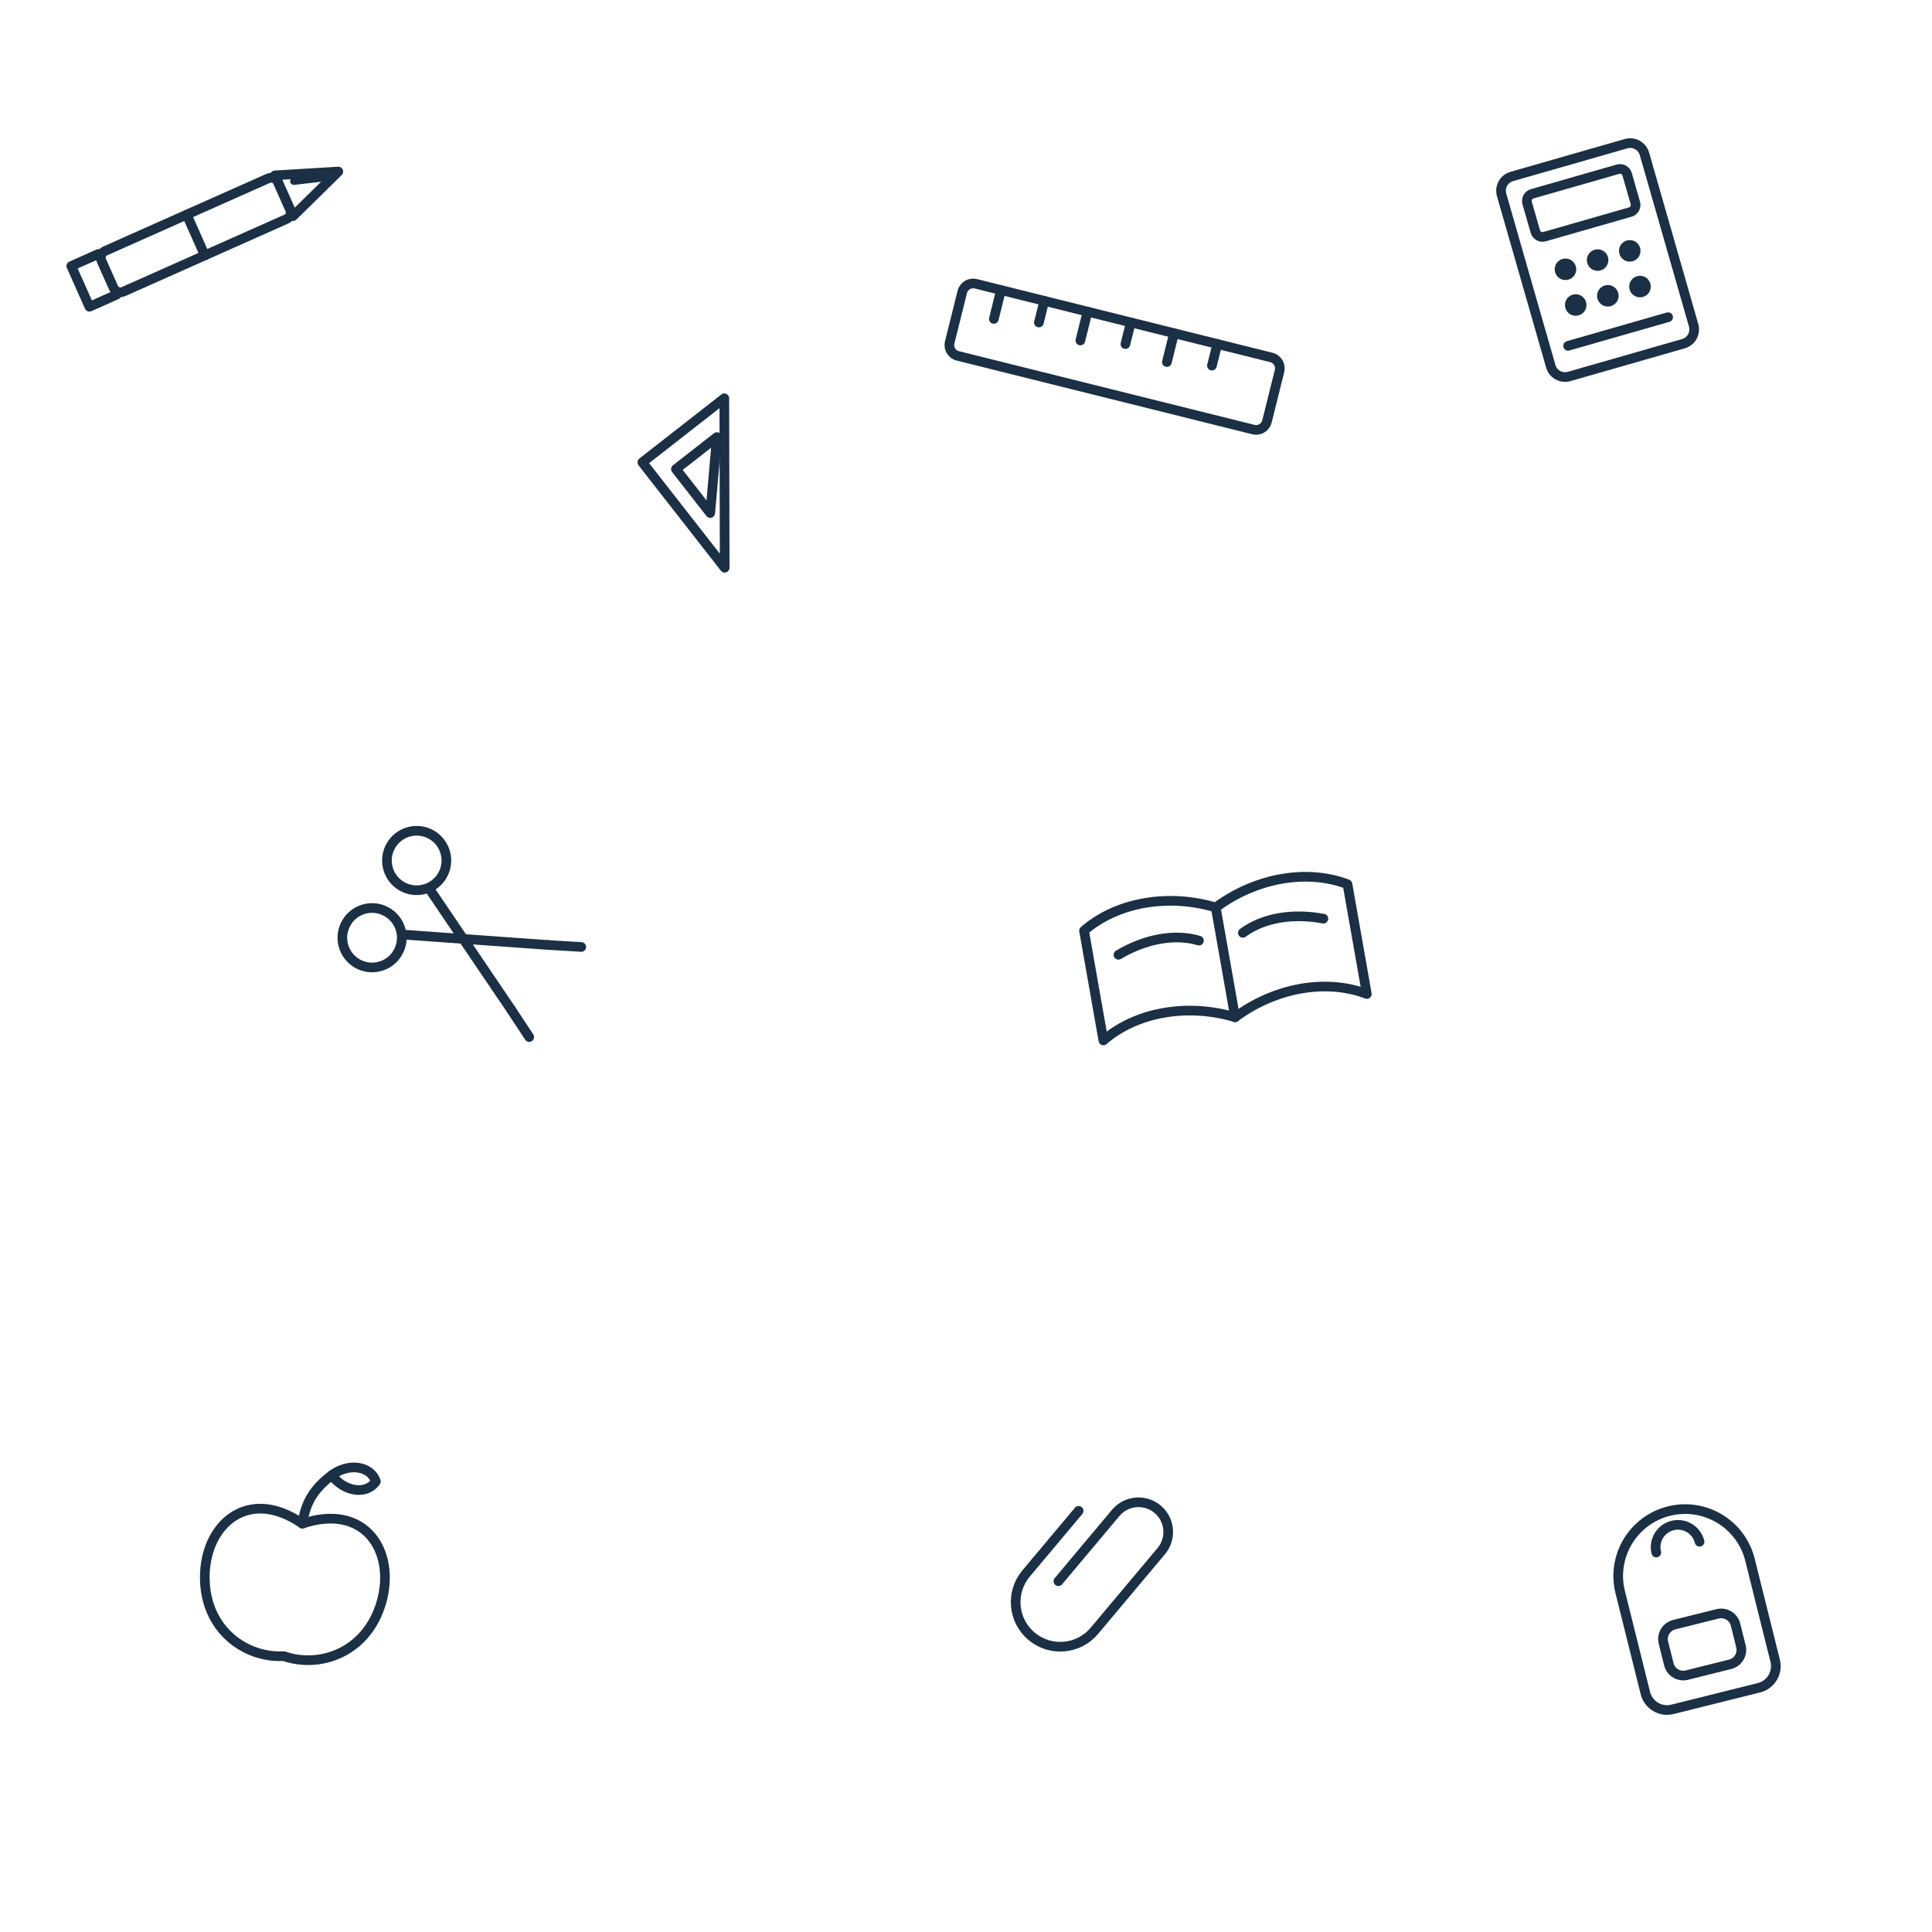
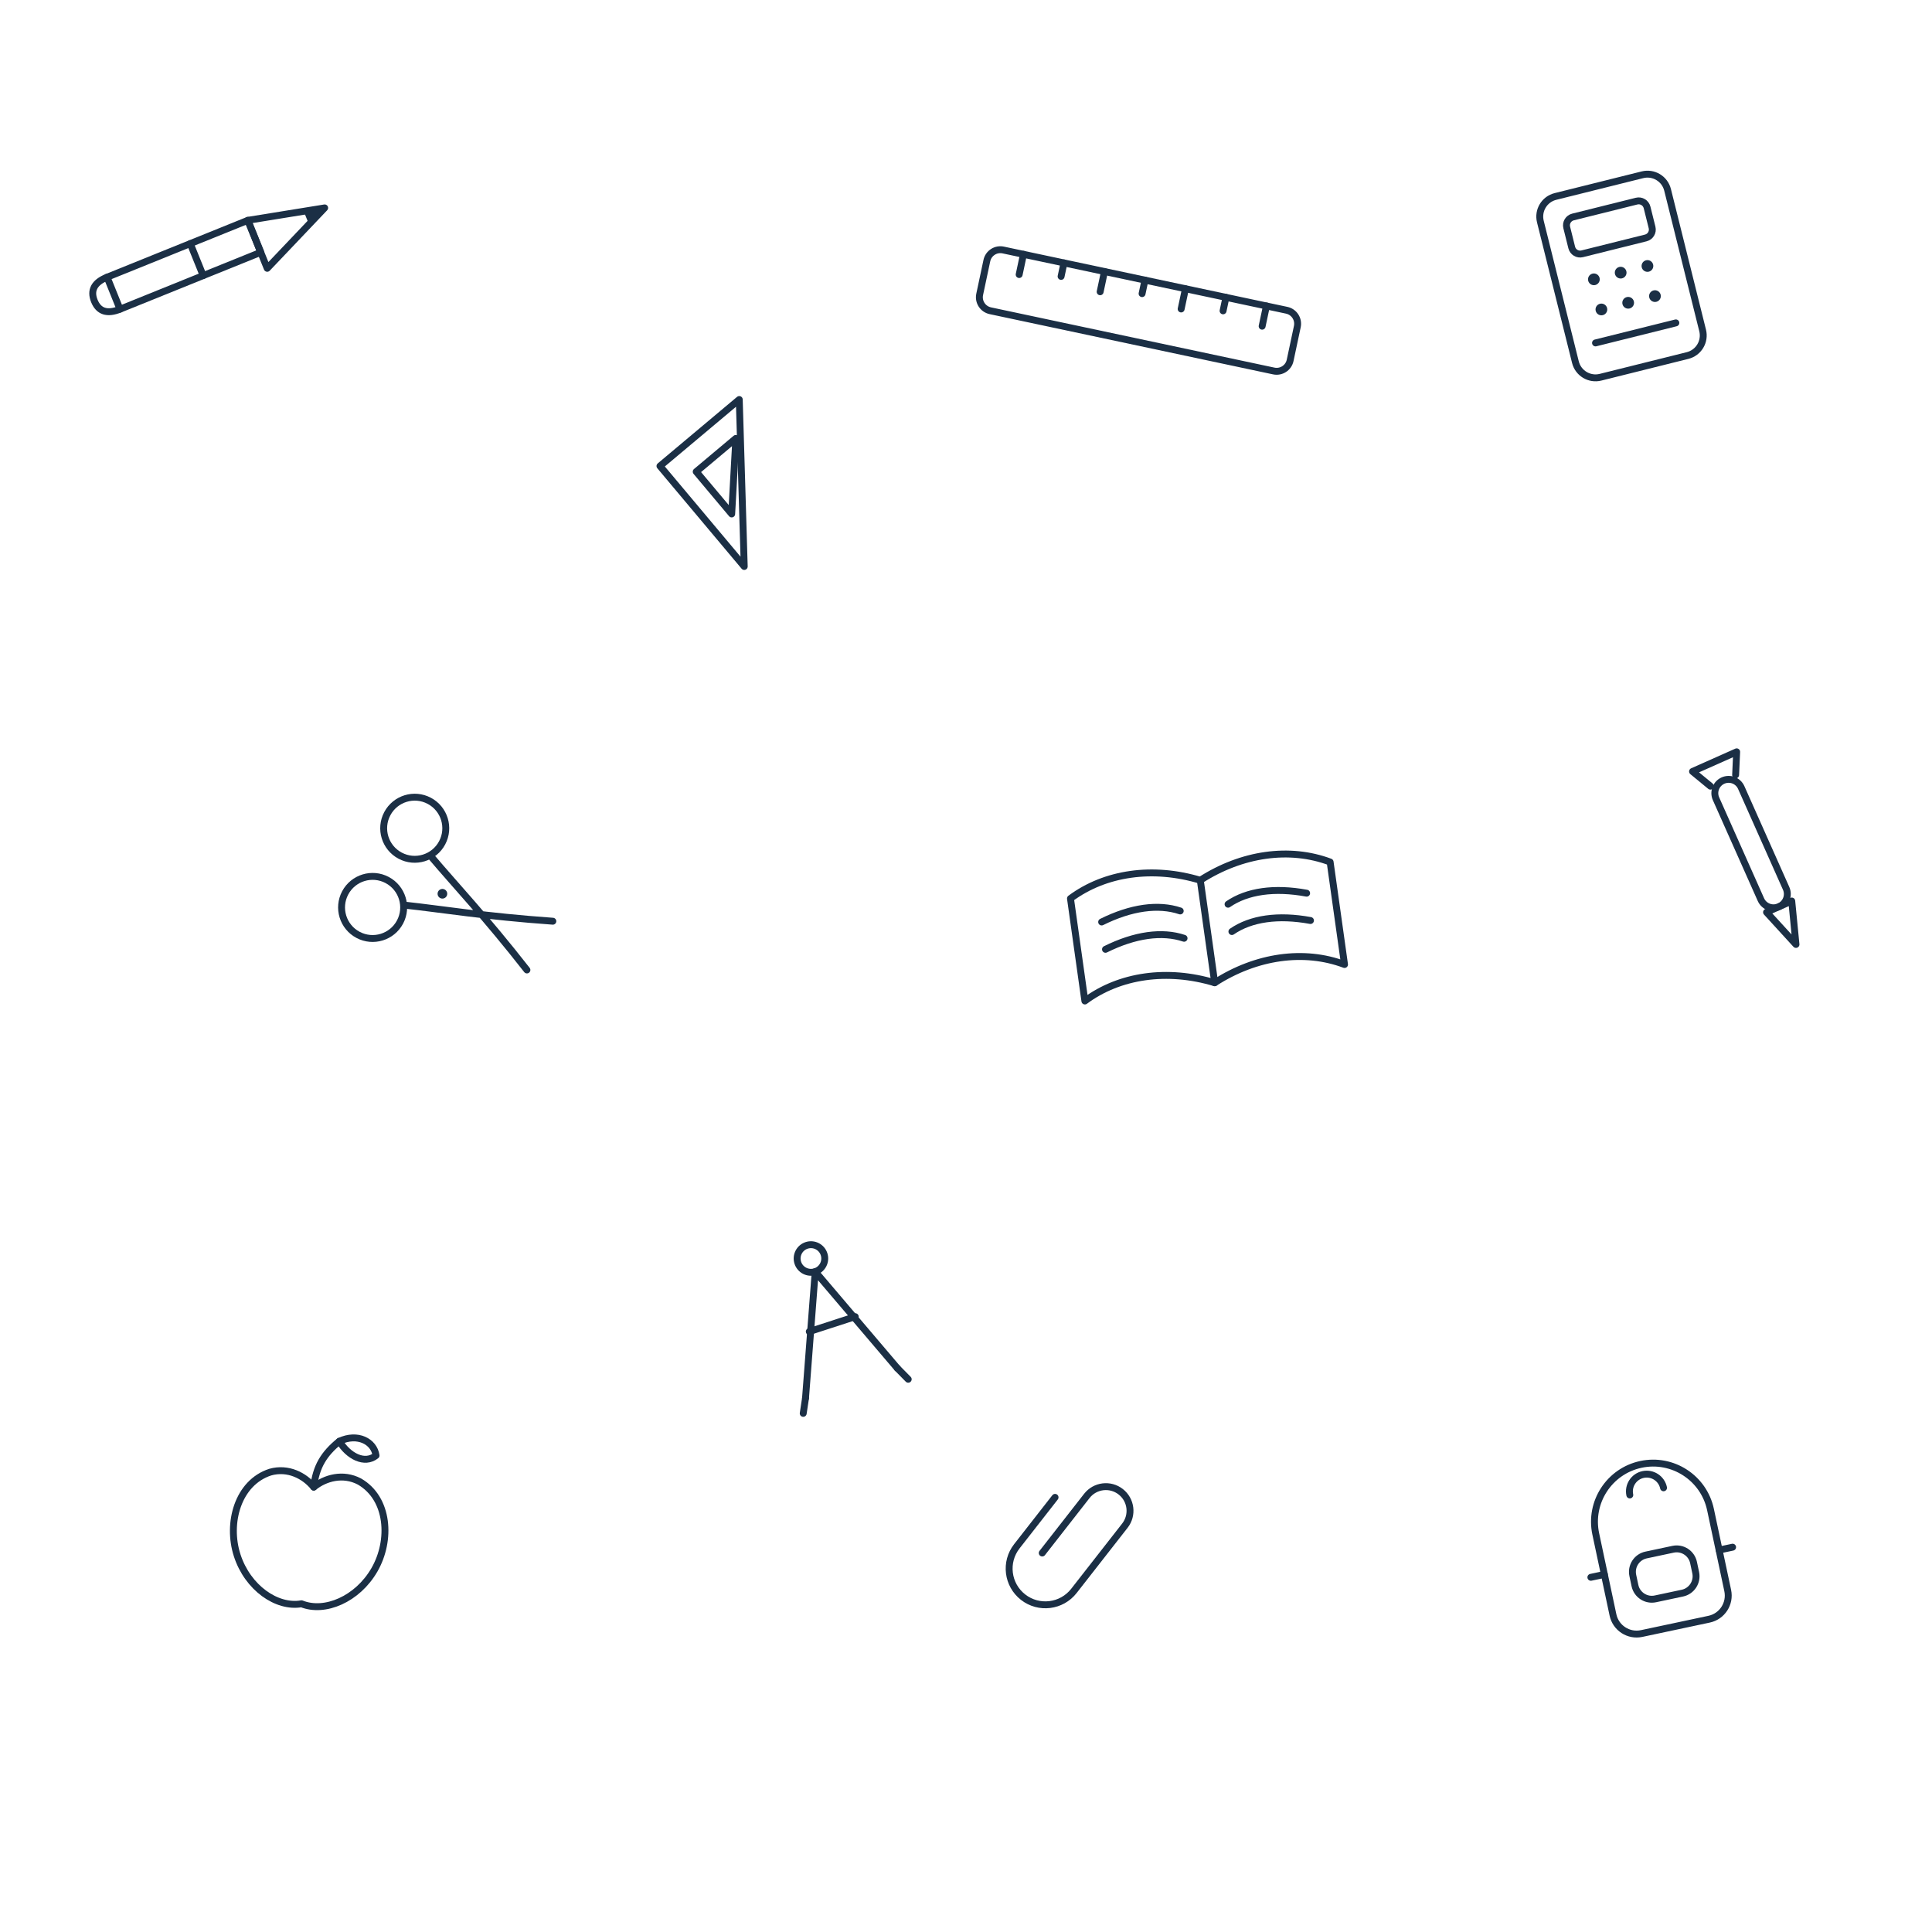
- <svg xmlns="http://www.w3.org/2000/svg" width="520" height="520" viewBox="0 0 520 520">
-   <g fill="none" stroke="#1b2f45" stroke-width="2.6" stroke-linecap="round" stroke-linejoin="round">
-     <g transform="translate(60 60) rotate(-24)">
-       <rect x="-34" y="-6" width="52" height="12" rx="2" />
-       <path d="M18 -6 L34 0 L18 6 Z" />
-       <path d="M-34 -6 h-8 v12 h8" />
-       <line x1="-8" y1="-6" x2="-8" y2="6" />
-       <line x1="22" y1="-2.5" x2="30" y2="0" stroke-width="2" />
+ <svg xmlns="http://www.w3.org/2000/svg" width="560" height="560" viewBox="0 0 560 560">
+   <g fill="none" stroke="#1b2f45" stroke-width="2" stroke-linecap="round" stroke-linejoin="round">
+     <g transform="translate(70 70) rotate(-22)">
+       <path d="M-40 -5 h44 v10 h-44 Z" />
+       <path d="M4 -5 L26 0 L4 10 Z" />
+       <path d="M20 -1.8 L26 0 L20 1.8 Z" fill="#1b2f45" stroke="none" />
+       <path d="M-40 -5 q-6 0 -6 5 t6 5" />
+       <line x1="-14" y1="-5" x2="-14" y2="5" />
    </g>
-     <g transform="translate(300 96) rotate(14)">
-       <rect x="-44" y="-10" width="88" height="20" rx="3" />
-       <line x1="-34" y1="-10" x2="-34" y2="-2" />
-       <line x1="-22" y1="-10" x2="-22" y2="-4" />
-       <line x1="-10" y1="-10" x2="-10" y2="-2" />
-       <line x1="2" y1="-10" x2="2" y2="-4" />
-       <line x1="14" y1="-10" x2="14" y2="-2" />
-       <line x1="26" y1="-10" x2="26" y2="-4" />
+     <g transform="translate(330 90) rotate(12)">
+       <rect x="-46" y="-9" width="92" height="18" rx="4" />
+       <path d="M-36 -9 v6 M-24 -9 v4 M-12 -9 v6 M0 -9 v4 M12 -9 v6 M24 -9 v4 M36 -9 v6" />
    </g>
-     <g transform="translate(120 250) rotate(30)">
-       <circle cx="-16" cy="-12" r="8" />
-       <circle cx="-16" cy="12" r="8" />
-       <path d="M-9 -7 L26 10 M-9 7 L26 -10" />
-       <path d="M26 10 l8 4 M26 -10 l8 -4" />
+     <g transform="translate(130 260) rotate(28)">
+       <circle cx="-18" cy="-13" r="9" />
+       <circle cx="-18" cy="13" r="9" />
+       <path d="M-10 -8 C0 -4 12 0 30 8 M-10 8 C0 4 12 0 30 -8" />
+       <circle cx="-2" cy="0" r="1.4" fill="#1b2f45" stroke="none" />
    </g>
-     <g transform="translate(330 260) rotate(-10)">
-       <path d="M0 -16 C-12 -22 -26 -22 -36 -16 L-36 14 C-26 8 -12 8 0 14 C12 8 26 8 36 14 L36 -16 C26 -22 12 -22 0 -16 Z" />
-       <line x1="0" y1="-16" x2="0" y2="14" />
-       <path d="M-28 -8 C-20 -11 -12 -11 -6 -8 M6 -8 C12 -11 20 -11 28 -8" />
+     <g transform="translate(350 270) rotate(-8)">
+       <path d="M0 -15 C-13 -21 -27 -21 -38 -15 L-38 15 C-27 9 -13 9 0 15 C13 9 27 9 38 15 L38 -15 C27 -21 13 -21 0 -15 Z" />
+       <line x1="0" y1="-15" x2="0" y2="15" />
+       <path d="M-30 -7 C-21 -10 -13 -10 -7 -7 M7 -7 C13 -10 21 -10 30 -7" />
+       <path d="M-30 1 C-21 -2 -13 -2 -7 1 M7 1 C13 -2 21 -2 30 1" />
    </g>
-     <g transform="translate(430 70) rotate(-16)">
-       <rect x="-20" y="-28" width="40" height="56" rx="4" />
-       <rect x="-14" y="-22" width="28" height="12" rx="2" />
-       <circle cx="-9" cy="0" r="1.6" fill="#1b2f45" />
-       <circle cx="0" cy="0" r="1.6" fill="#1b2f45" />
-       <circle cx="9" cy="0" r="1.6" fill="#1b2f45" />
-       <circle cx="-9" cy="10" r="1.6" fill="#1b2f45" />
-       <circle cx="0" cy="10" r="1.6" fill="#1b2f45" />
-       <circle cx="9" cy="10" r="1.6" fill="#1b2f45" />
-       <line x1="-14" y1="20" x2="14" y2="20" />
+     <g transform="translate(470 80) rotate(-14)">
+       <rect x="-19" y="-27" width="38" height="54" rx="6" />
+       <rect x="-12" y="-20" width="24" height="11" rx="2.5" />
+       <circle cx="-8" cy="-1" r="1.7" fill="#1b2f45" stroke="none" />
+       <circle cx="0" cy="-1" r="1.7" fill="#1b2f45" stroke="none" />
+       <circle cx="8" cy="-1" r="1.7" fill="#1b2f45" stroke="none" />
+       <circle cx="-8" cy="8" r="1.7" fill="#1b2f45" stroke="none" />
+       <circle cx="0" cy="8" r="1.7" fill="#1b2f45" stroke="none" />
+       <circle cx="8" cy="8" r="1.7" fill="#1b2f45" stroke="none" />
+       <line x1="-12" y1="17" x2="12" y2="17" />
    </g>
-     <g transform="translate(80 420) rotate(8)">
-       <path d="M0 -10 C-16 -18 -26 -6 -24 8 C-22 22 -10 28 0 26 C10 28 22 22 24 8 C26 -6 16 -18 0 -10 Z" />
-       <path d="M0 -10 C0 -16 2 -20 6 -24" />
-       <path d="M6 -24 C10 -28 16 -28 18 -24 C16 -20 10 -20 6 -24 Z" />
+     <g transform="translate(90 440) rotate(6)">
+       <path d="M0 -9 C-3 -12 -8 -14 -13 -12 C-22 -8 -24 4 -20 13 C-16 22 -7 27 0 25 C7 27 16 22 20 13 C24 4 22 -8 13 -12 C8 -14 3 -12 0 -9 Z" />
+       <path d="M0 -9 C0 -15 2 -19 6 -23" />
+       <path d="M6 -23 C11 -26 16 -24 17 -20 C14 -17 9 -19 6 -23 Z" />
    </g>
-     <g transform="translate(300 420) rotate(40)">
-       <path d="M-8 14 L-8 -10 a8 8 0 0 1 16 0 L8 18 a12 12 0 0 1 -24 0 L-16 -4" />
+     <g transform="translate(315 445) rotate(38)">
+       <path d="M-7 12 L-7 -9 a7 7 0 0 1 14 0 L7 15 a10.5 10.5 0 0 1 -21 0 L-14 -3" />
    </g>
-     <g transform="translate(455 430) rotate(-14)">
-       <path d="M-18 -6 a18 18 0 0 1 36 0 L18 22 a6 6 0 0 1 -6 6 L-12 28 a6 6 0 0 1 -6 -6 Z" />
-       <rect x="-10" y="6" width="20" height="14" rx="4" />
-       <path d="M-6 -14 a6 6 0 0 1 12 0" />
+     <g transform="translate(480 445) rotate(-12)">
+       <path d="M-17 -4 a17 17 0 0 1 34 0 L17 20 a7 7 0 0 1 -7 7 h-20 a7 7 0 0 1 -7 -7 Z" />
+       <rect x="-9" y="5" width="18" height="13" rx="5" />
+       <path d="M-5 -13 a5 5 0 0 1 10 0" />
+       <path d="M-17 8 h-4 M17 8 h4" />
    </g>
-     <g transform="translate(195 130) rotate(52)">
-       <path d="M-18 14 L18 14 L-18 -14 Z" />
-       <path d="M-11 8 L4 8 L-11 -6 Z" />
+     <g transform="translate(215 140) rotate(50)">
+       <path d="M-19 15 L19 15 L-19 -15 Z" />
+       <path d="M-11 8 L5 8 L-11 -7 Z" />
+     </g>
+     <g transform="translate(510 250) rotate(66)">
+       <rect x="-26" y="-4" width="40" height="8" rx="4" />
+       <path d="M14 -4 L26 0 L14 4 Z" />
+       <path d="M-26 -4 l-6 -3 v14 l6 -3" />
+     </g>
+     <g transform="translate(240 380) rotate(-18)">
+       <circle cx="0" cy="-16" r="4" />
+       <path d="M0 -12 L-14 22 M0 -12 L14 22" />
+       <path d="M-14 22 l-2 4 M14 22 l2 4" />
+       <path d="M-7 4 h14" />
    </g>
  </g>
</svg>
